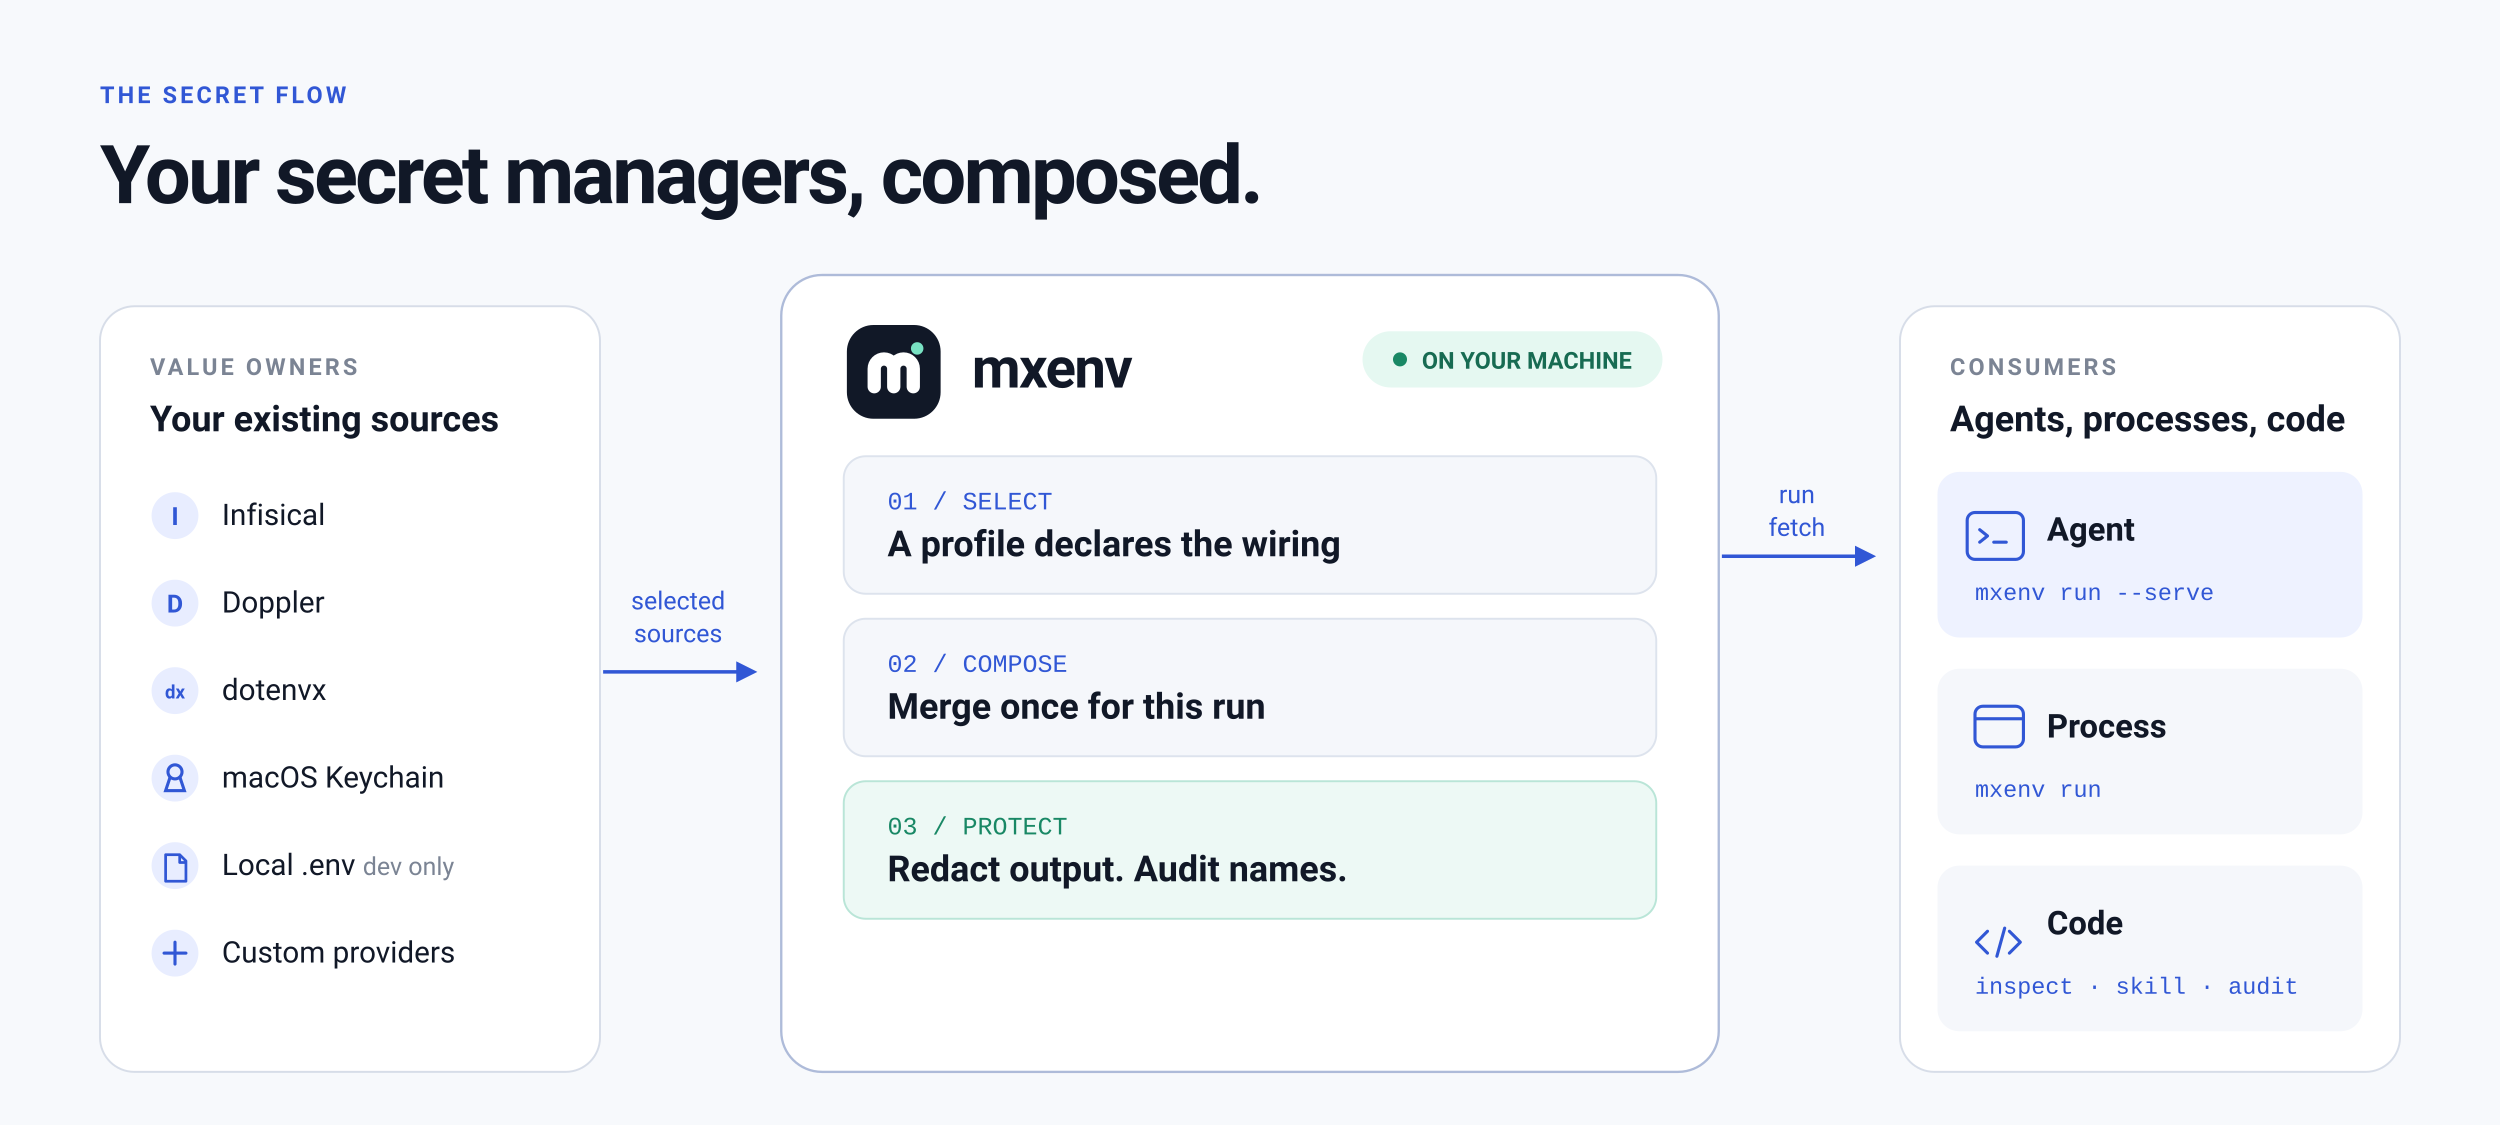
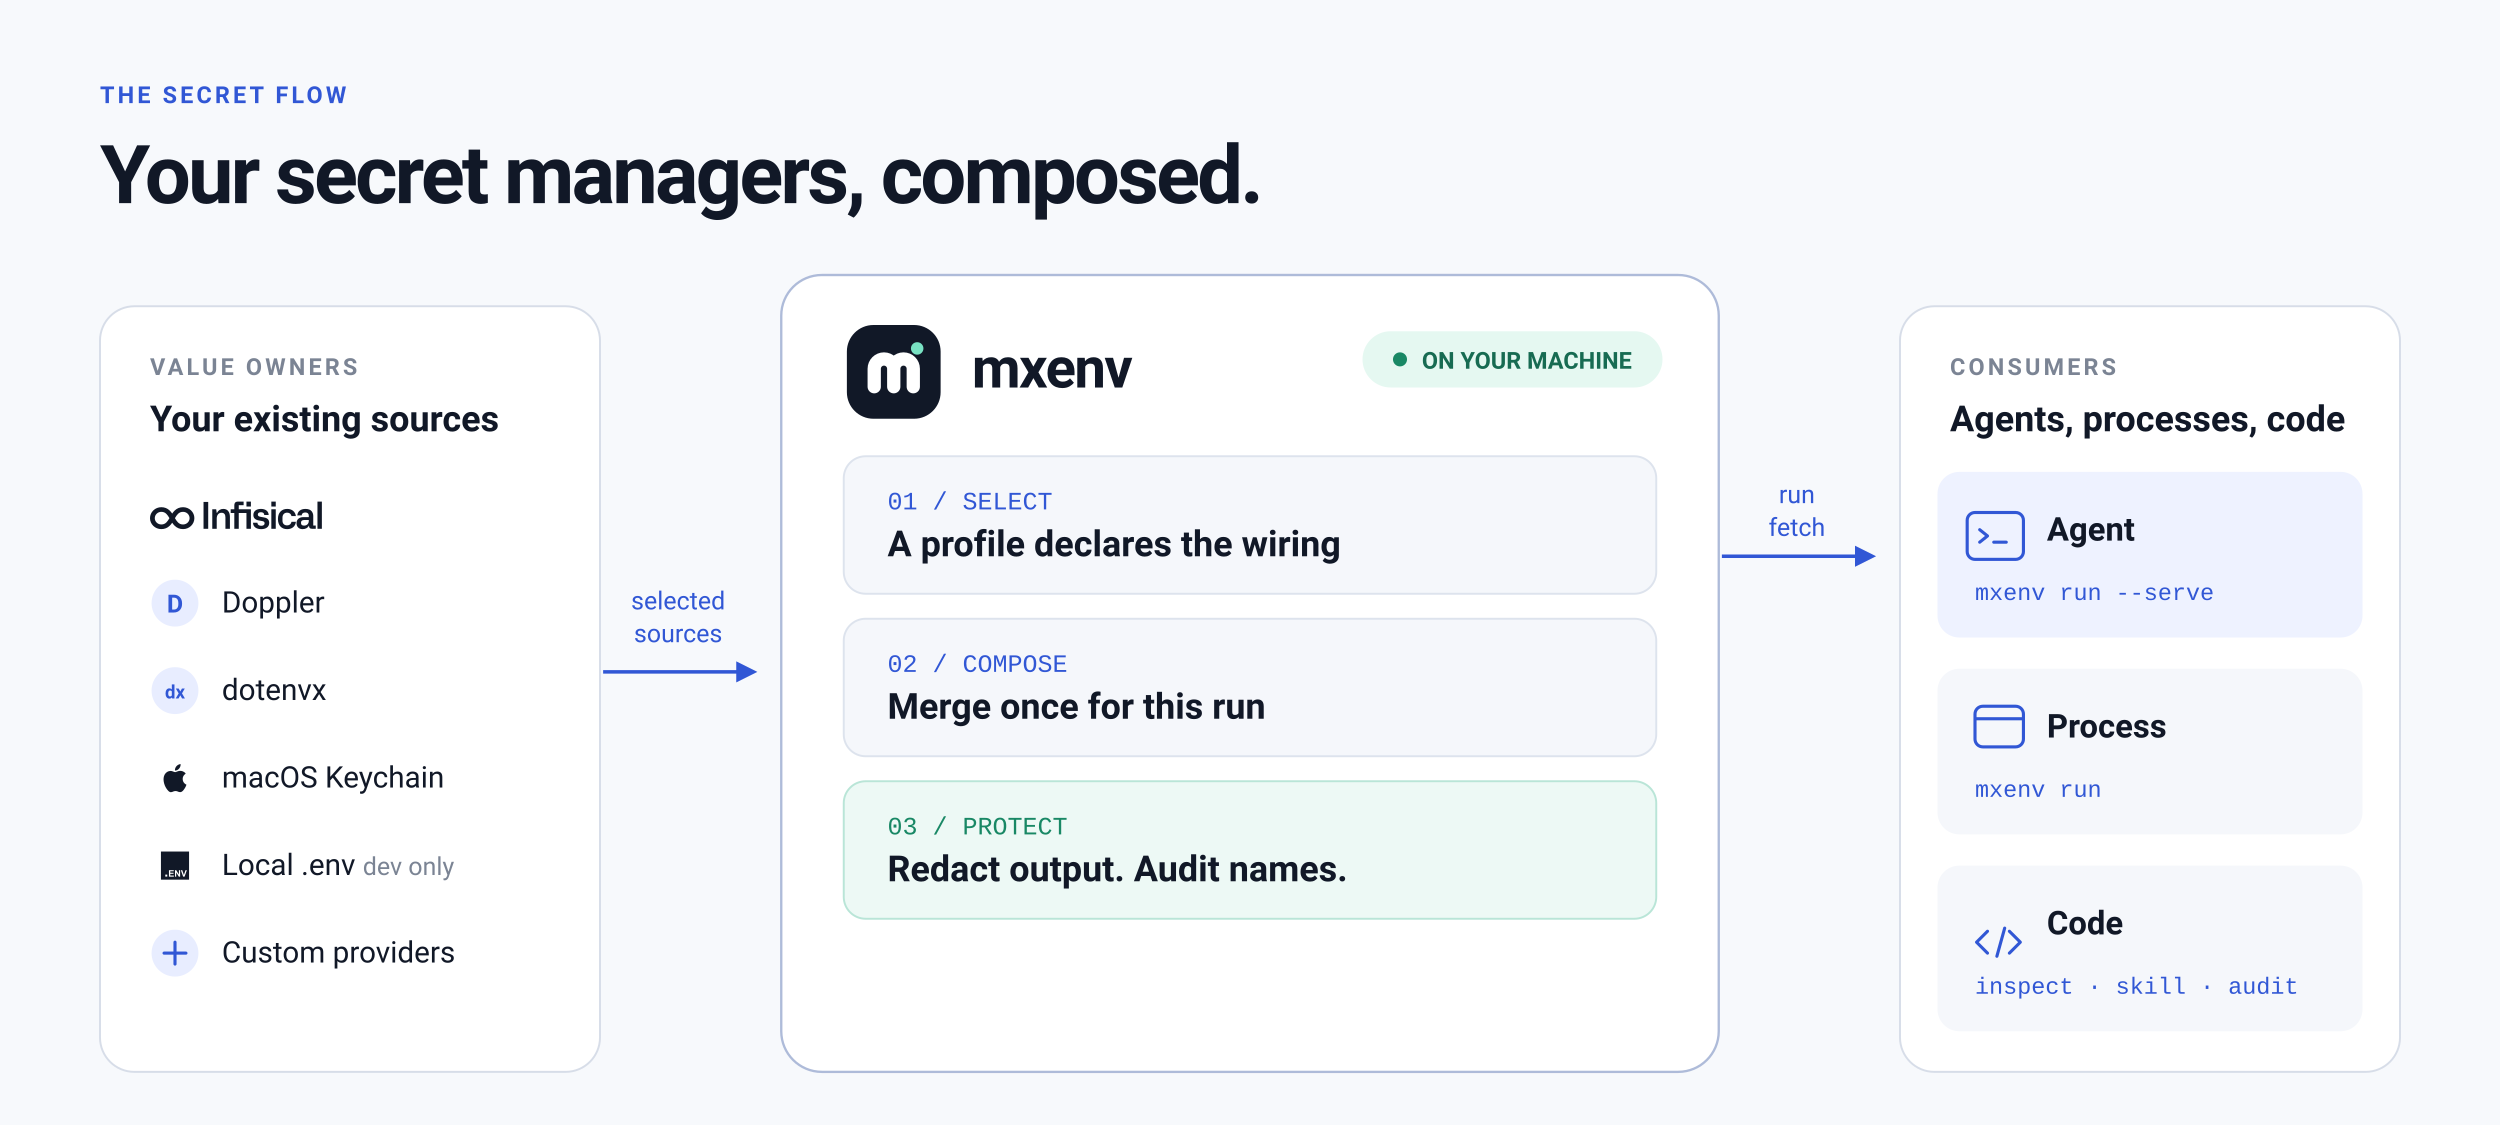
<svg xmlns="http://www.w3.org/2000/svg" viewBox="0 0 1600 720" width="1600" height="720" role="img" aria-labelledby="title desc">
  <defs>
    <marker id="arrow" viewBox="0 0 10 10" refX="8" refY="5" markerWidth="6" markerHeight="6" orient="auto-start-reverse">
      <path d="M0 0 10 5 0 10Z" fill="#3157D5" />
    </marker>
    <style>
      .sans{font-family:-apple-system,BlinkMacSystemFont,'Segoe UI',Roboto,'Helvetica Neue',Arial,sans-serif}.mono{font-family:ui-monospace,'SF Mono','Cascadia Code','JetBrains Mono',Menlo,Consolas,'Liberation Mono',monospace}
      .ink{fill:#111827}.muted{fill:#5B6472}.faint{fill:#7B8494}.label{font-size:15px;font-weight:700;letter-spacing:2px}.body{font-size:19px}.small{font-size:16px}.cardtitle{font-size:23px;font-weight:600}
    </style>
  </defs>
  <rect width="1600" height="720" fill="#F7F9FC" />
  <g class="sans">
    <text x="64" y="66" class="label" fill="#3157D5">THE SECRET FLOW</text>
    <text x="64" y="130" class="ink" font-size="52" font-weight="700" letter-spacing="-1.8">Your secret managers, composed.</text>
    <rect x="64" y="196" width="320" height="490" rx="22" fill="#FFFFFF" stroke="#D7DDE8" stroke-width="1.25" />
    <text x="96" y="240" class="label faint">VALUE OWNERS</text>
    <text x="96" y="276" class="ink cardtitle">Your existing sources</text>
    <g class="body ink">
-       <circle cx="112" cy="330" r="15" fill="#E8EDFF" />
-       <text x="112" y="336" text-anchor="middle" font-size="16" font-weight="700" fill="#3157D5">I</text>
-       <text x="142" y="336">Infisical</text>
+       <svg x="96" y="321" width="110" height="18" viewBox="0 0 306 50">
+         <path d="M197.581 13.027C205.839 13.027 211.088 17.286 211.275 23.842H203.407C203.34 20.629 201.102 18.931 197.521 18.931C193.941 18.931 191.951 20.506 191.951 23.127C191.951 25.287 193.55 26.663 196.748 27.124L202.957 28.238C209.165 29.222 212.236 32.497 212.236 37.938C212.236 44.948 206.665 49.075 197.964 49.075C188.813 49.075 183.438 44.486 183.438 37.677H191.245L191.259 37.984C191.474 41.199 193.993 43.103 197.964 43.103C201.8 43.103 204.045 41.466 204.045 38.645C204.045 36.547 202.769 35.24 200.142 34.779L193.55 33.534C187.214 32.42 184.016 29.207 184.016 23.903C184.016 17.094 189.323 13.027 197.581 13.027ZM276.948 13.043C282.323 13.043 286.227 14.88 288.081 17.562C289.935 20.245 290.642 22.804 290.642 25.486V42.649H295.123V48.414H288.6C285.019 48.414 283.675 47.108 283.225 44.418L283.156 42.98H282.706C281.234 46.646 276.948 49.075 271.761 49.075C265.109 49.075 260.882 44.948 260.882 38.392C260.882 31.835 265.619 27.647 273.231 27.646H282.706V25.356C282.706 21.36 280.657 19.399 276.565 19.399C272.474 19.399 270.356 21.168 270.041 24.642H262.233C262.811 17.24 268.315 13.043 276.948 13.043ZM244.365 13.035C252.811 13.035 258.697 18.085 259.726 25.748H251.857C251.092 21.821 248.149 19.723 244.117 19.723C239.065 19.723 235.859 23.258 235.859 28.5V34.072C235.859 39.314 239.185 42.389 244.117 42.389C248.276 42.389 251.219 39.96 251.925 36.032H259.785C258.824 44.225 252.871 49.068 244.17 49.068C233.93 49.068 227.789 42.189 227.789 31.113C227.789 25.418 229.26 21.021 232.271 17.816C235.281 14.604 239.313 13.035 244.365 13.035ZM58.882 10C64.256 10 69.305 12.034 73.106 15.712C76.908 19.397 79 24.291 79 29.5C79 34.709 76.908 39.603 73.106 43.288C69.305 46.973 64.256 49 58.882 49C52.953 49 48.04 47.028 43.871 42.987C42.378 41.54 40.971 39.827 39.5 37.645C38.029 39.827 36.622 41.54 35.129 42.987C30.96 47.035 26.047 49 20.118 49C14.744 49 9.695 46.966 5.894 43.288C2.092 39.603 2.30285e-05 34.709 0 29.5C0 24.291 2.092 19.397 5.894 15.712C9.695 12.027 14.744 10 20.118 10C26.047 10 30.96 11.972 35.129 16.013C36.622 17.46 38.029 19.173 39.5 21.355C40.971 19.173 42.378 17.46 43.871 16.013C48.04 11.965 52.953 10 58.882 10ZM103.624 48.414H95.306V0.653H103.624V48.414ZM130.567 13.027C138.18 13.027 142.279 18.531 142.279 27.378V48.406H134.283V28.23C134.283 22.658 131.979 19.914 127.31 19.914C122.13 19.914 118.796 24.042 118.796 30.137V48.414H110.86V13.688H117.835L118.796 20.106H119.307C121.416 15.587 125.515 13.027 130.567 13.027ZM166.67 6.487H158.029V13.696H179.657V48.414H171.723V20.307H158.029V48.414H150.094V20.307H143.63V13.688H150.094V7.01C150.094 5.242 150.289 4.058 151.055 2.49C151.888 0.915 153.938 0 156.94 0H166.67V6.487ZM223.885 48.414H216.018V13.688H223.885V48.414ZM306 48.414H298.132V0H306V48.414ZM274.523 32.827C270.943 32.827 268.893 34.533 268.893 36.954V38.53L268.885 38.523C268.885 41.336 270.995 42.78 274.328 42.78C279.448 42.78 282.714 39.375 282.714 34.333V32.827H274.523ZM58.875 18.265C55.225 18.265 52.448 19.369 49.88 21.858C47.918 23.76 46.302 26.207 44.369 29.507C46.302 32.807 47.918 35.255 49.88 37.156C52.448 39.638 55.218 40.75 58.875 40.75C60.404 40.75 61.897 40.456 63.318 39.89C64.732 39.33 66.002 38.506 67.084 37.457C68.166 36.401 69.01 35.177 69.594 33.807C70.185 32.429 70.481 30.982 70.481 29.5L70.474 29.507C70.474 28.025 70.171 26.577 69.587 25.207C69.003 23.837 68.158 22.606 67.076 21.558C65.994 20.509 64.725 19.683 63.312 19.117C61.898 18.551 60.404 18.265 58.875 18.265ZM20.118 18.257C17.067 18.257 14.08 19.46 11.916 21.551C9.723 23.669 8.519 26.501 8.519 29.5C8.519 32.499 9.723 35.324 11.916 37.449C14.102 39.575 17.016 40.743 20.118 40.743C23.768 40.743 26.545 39.638 29.113 37.149C31.075 35.248 32.691 32.8 34.624 29.5C32.691 26.2 31.075 23.752 29.113 21.851C26.553 19.369 23.775 18.257 20.118 18.257ZM179.657 8.777H171.723V0H179.657V8.777ZM223.885 8.777H216.018V0H223.885V8.777Z" fill="#111827" />
+       </svg>
      <circle cx="112" cy="386" r="15" fill="#E8EDFF" />
      <text x="112" y="392" text-anchor="middle" font-size="16" font-weight="700" fill="#3157D5">D</text>
      <text x="142" y="392">Doppler</text>
      <circle cx="112" cy="442" r="15" fill="#E8EDFF" />
      <text x="112" y="447" text-anchor="middle" font-size="12" font-weight="700" fill="#3157D5">dx</text>
      <text x="142" y="448">dotenvx</text>
-       <circle cx="112" cy="498" r="15" fill="#E8EDFF" />
-       <circle cx="112" cy="494" r="4.5" fill="none" stroke="#3157D5" stroke-width="2" />
-       <path d="M109 497l-3 9h12l-3-9" fill="none" stroke="#3157D5" stroke-width="2" />
+       <path transform="translate(103 489) scale(0.75)" fill="#111827" d="M12.152 6.896c-.948 0-2.415-1.078-3.96-1.04-2.04.027-3.91 1.183-4.961 3.014-2.117 3.675-.546 9.103 1.519 12.09 1.013 1.454 2.208 3.09 3.792 3.039 1.52-.065 2.09-.987 3.935-.987 1.831 0 2.35.987 3.96.948 1.637-.026 2.676-1.48 3.676-2.948 1.156-1.688 1.636-3.325 1.662-3.415-.039-.013-3.182-1.221-3.22-4.857-.026-3.04 2.48-4.494 2.597-4.559-1.429-2.09-3.623-2.324-4.39-2.376-2-.156-3.675 1.09-4.61 1.09zM15.53 3.83c.843-1.012 1.4-2.427 1.245-3.83-1.207.052-2.662.805-3.532 1.818-.78.896-1.454 2.338-1.273 3.714 1.338.104 2.715-.688 3.559-1.701" />
      <text x="142" y="504">macOS Keychain</text>
-       <circle cx="112" cy="554" r="15" fill="#E8EDFF" />
-       <path d="M106 547h9l4 4v13h-13Zm9 0v5h4" fill="none" stroke="#3157D5" stroke-width="1.75" stroke-linejoin="round" />
+       <path transform="translate(103 545) scale(0.75)" fill="#111827" d="M24 0v24H0V0h24ZM10.933 15.89H6.84v5.52h4.198v-.93H7.955v-1.503h2.77v-.93h-2.77v-1.224h2.978v-.934Zm2.146 0h-1.084v5.52h1.035v-3.6l2.226 3.6h1.118v-5.52h-1.036v3.686l-2.259-3.687Zm5.117 0h-1.208l1.973 5.52h1.19l1.976-5.52h-1.182l-1.352 4.085-1.397-4.086ZM5.4 19.68H3.72v1.68H5.4v-1.68Z" />
      <text x="142" y="560">Local .env <tspan class="small faint">dev only</tspan>
      </text>
      <circle cx="112" cy="610" r="15" fill="#E8EDFF" />
      <path d="M105 610h14M112 603v14" stroke="#3157D5" stroke-width="2" stroke-linecap="round" />
      <text x="142" y="616">Custom providers</text>
    </g>
    <path d="M386 430h96" stroke="#3157D5" stroke-width="2.25" marker-end="url(#arrow)" />
    <text x="434" y="390" text-anchor="middle" class="small" fill="#3157D5">selected</text>
    <text x="434" y="411" text-anchor="middle" class="small" fill="#3157D5">sources</text>
    <rect x="500" y="176" width="600" height="510" rx="26" fill="#FFFFFF" stroke="#AEBBD9" stroke-width="1.5" />
    <g transform="translate(540 206)">
      <rect x="2" y="2" width="60" height="60" rx="17" fill="#111827" />
      <path fill="none" stroke="#FFFFFF" stroke-width="8.5" stroke-linecap="round" stroke-linejoin="round" d="M19.5 41.5V30c0-3.45 2.8-6.25 6.25-6.25s6.25 2.8 6.25 6.25v11.5m0-11.5c0-3.45 2.8-6.25 6.25-6.25s6.25 2.8 6.25 6.25V41.5" />
      <circle cx="47" cy="17" r="4" fill="#79E2C3" />
    </g>
    <text x="622" y="248" class="ink" font-size="36" font-weight="700" letter-spacing="-1">mxenv</text>
    <rect x="872" y="212" width="192" height="36" rx="18" fill="#E5F8F1" />
    <circle cx="896" cy="230" r="4.5" fill="#198865" />
    <text x="910" y="236" font-size="15" font-weight="600" fill="#176B52">ON YOUR MACHINE</text>
    <rect x="540" y="292" width="520" height="88" rx="14" fill="#F5F7FB" stroke="#DDE3ED" stroke-width="1.25" />
    <text x="568" y="326" class="mono" font-size="16" fill="#3157D5">01 / SELECT</text>
    <text x="568" y="356" class="ink cardtitle">A profile declares the wiring</text>
    <rect x="540" y="396" width="520" height="88" rx="14" fill="#F5F7FB" stroke="#DDE3ED" stroke-width="1.25" />
    <text x="568" y="430" class="mono" font-size="16" fill="#3157D5">02 / COMPOSE</text>
    <text x="568" y="460" class="ink cardtitle">Merge once for this run</text>
    <rect x="540" y="500" width="520" height="88" rx="14" fill="#EDF9F5" stroke="#B9E5D7" stroke-width="1.25" />
    <text x="568" y="534" class="mono" font-size="16" fill="#198865">03 / PROTECT</text>
    <text x="568" y="564" class="ink cardtitle">Redact output. Audit names.</text>
    <path d="M1102 356h96" stroke="#3157D5" stroke-width="2.25" marker-end="url(#arrow)" />
    <text x="1150" y="322" text-anchor="middle" class="small" fill="#3157D5">run</text>
    <text x="1150" y="343" text-anchor="middle" class="small" fill="#3157D5">fetch</text>
    <rect x="1216" y="196" width="320" height="490" rx="22" fill="#FFFFFF" stroke="#D7DDE8" stroke-width="1.25" />
    <text x="1248" y="240" class="label faint">CONSUMERS</text>
    <text x="1248" y="276" class="ink cardtitle">Agents, processes, code</text>
    <rect x="1240" y="302" width="272" height="106" rx="14" fill="#EEF2FF" />
    <path d="M1264 328h26a5 5 0 0 1 5 5v20a5 5 0 0 1-5 5h-26a5 5 0 0 1-5-5v-20a5 5 0 0 1 5-5Z" fill="none" stroke="#3157D5" stroke-width="2" />
    <path d="m1267 339 5 4-5 4m9 0h8" fill="none" stroke="#3157D5" stroke-width="2" stroke-linecap="round" stroke-linejoin="round" />
    <text x="1310" y="346" class="ink" font-size="21" font-weight="600">Agent</text>
    <text x="1264" y="384" class="mono" font-size="15" fill="#3157D5">mxenv run --serve</text>
    <rect x="1240" y="428" width="272" height="106" rx="14" fill="#F5F7FB" />
    <rect x="1264" y="452" width="31" height="26" rx="5" fill="none" stroke="#3157D5" stroke-width="2" />
    <path d="M1264 460h31" stroke="#3157D5" stroke-width="2" />
    <text x="1310" y="472" class="ink" font-size="21" font-weight="600">Process</text>
    <text x="1264" y="510" class="mono" font-size="15" fill="#3157D5">mxenv run</text>
    <rect x="1240" y="554" width="272" height="106" rx="14" fill="#F5F7FB" />
    <path d="M1272 596l-7 7 7 7M1286 596l7 7-7 7M1283 594l-5 18" fill="none" stroke="#3157D5" stroke-width="2" stroke-linecap="round" stroke-linejoin="round" />
    <text x="1310" y="598" class="ink" font-size="21" font-weight="600">Code</text>
    <text x="1264" y="636" class="mono" font-size="15" fill="#3157D5">inspect · skill · audit</text>
  </g>
</svg>
